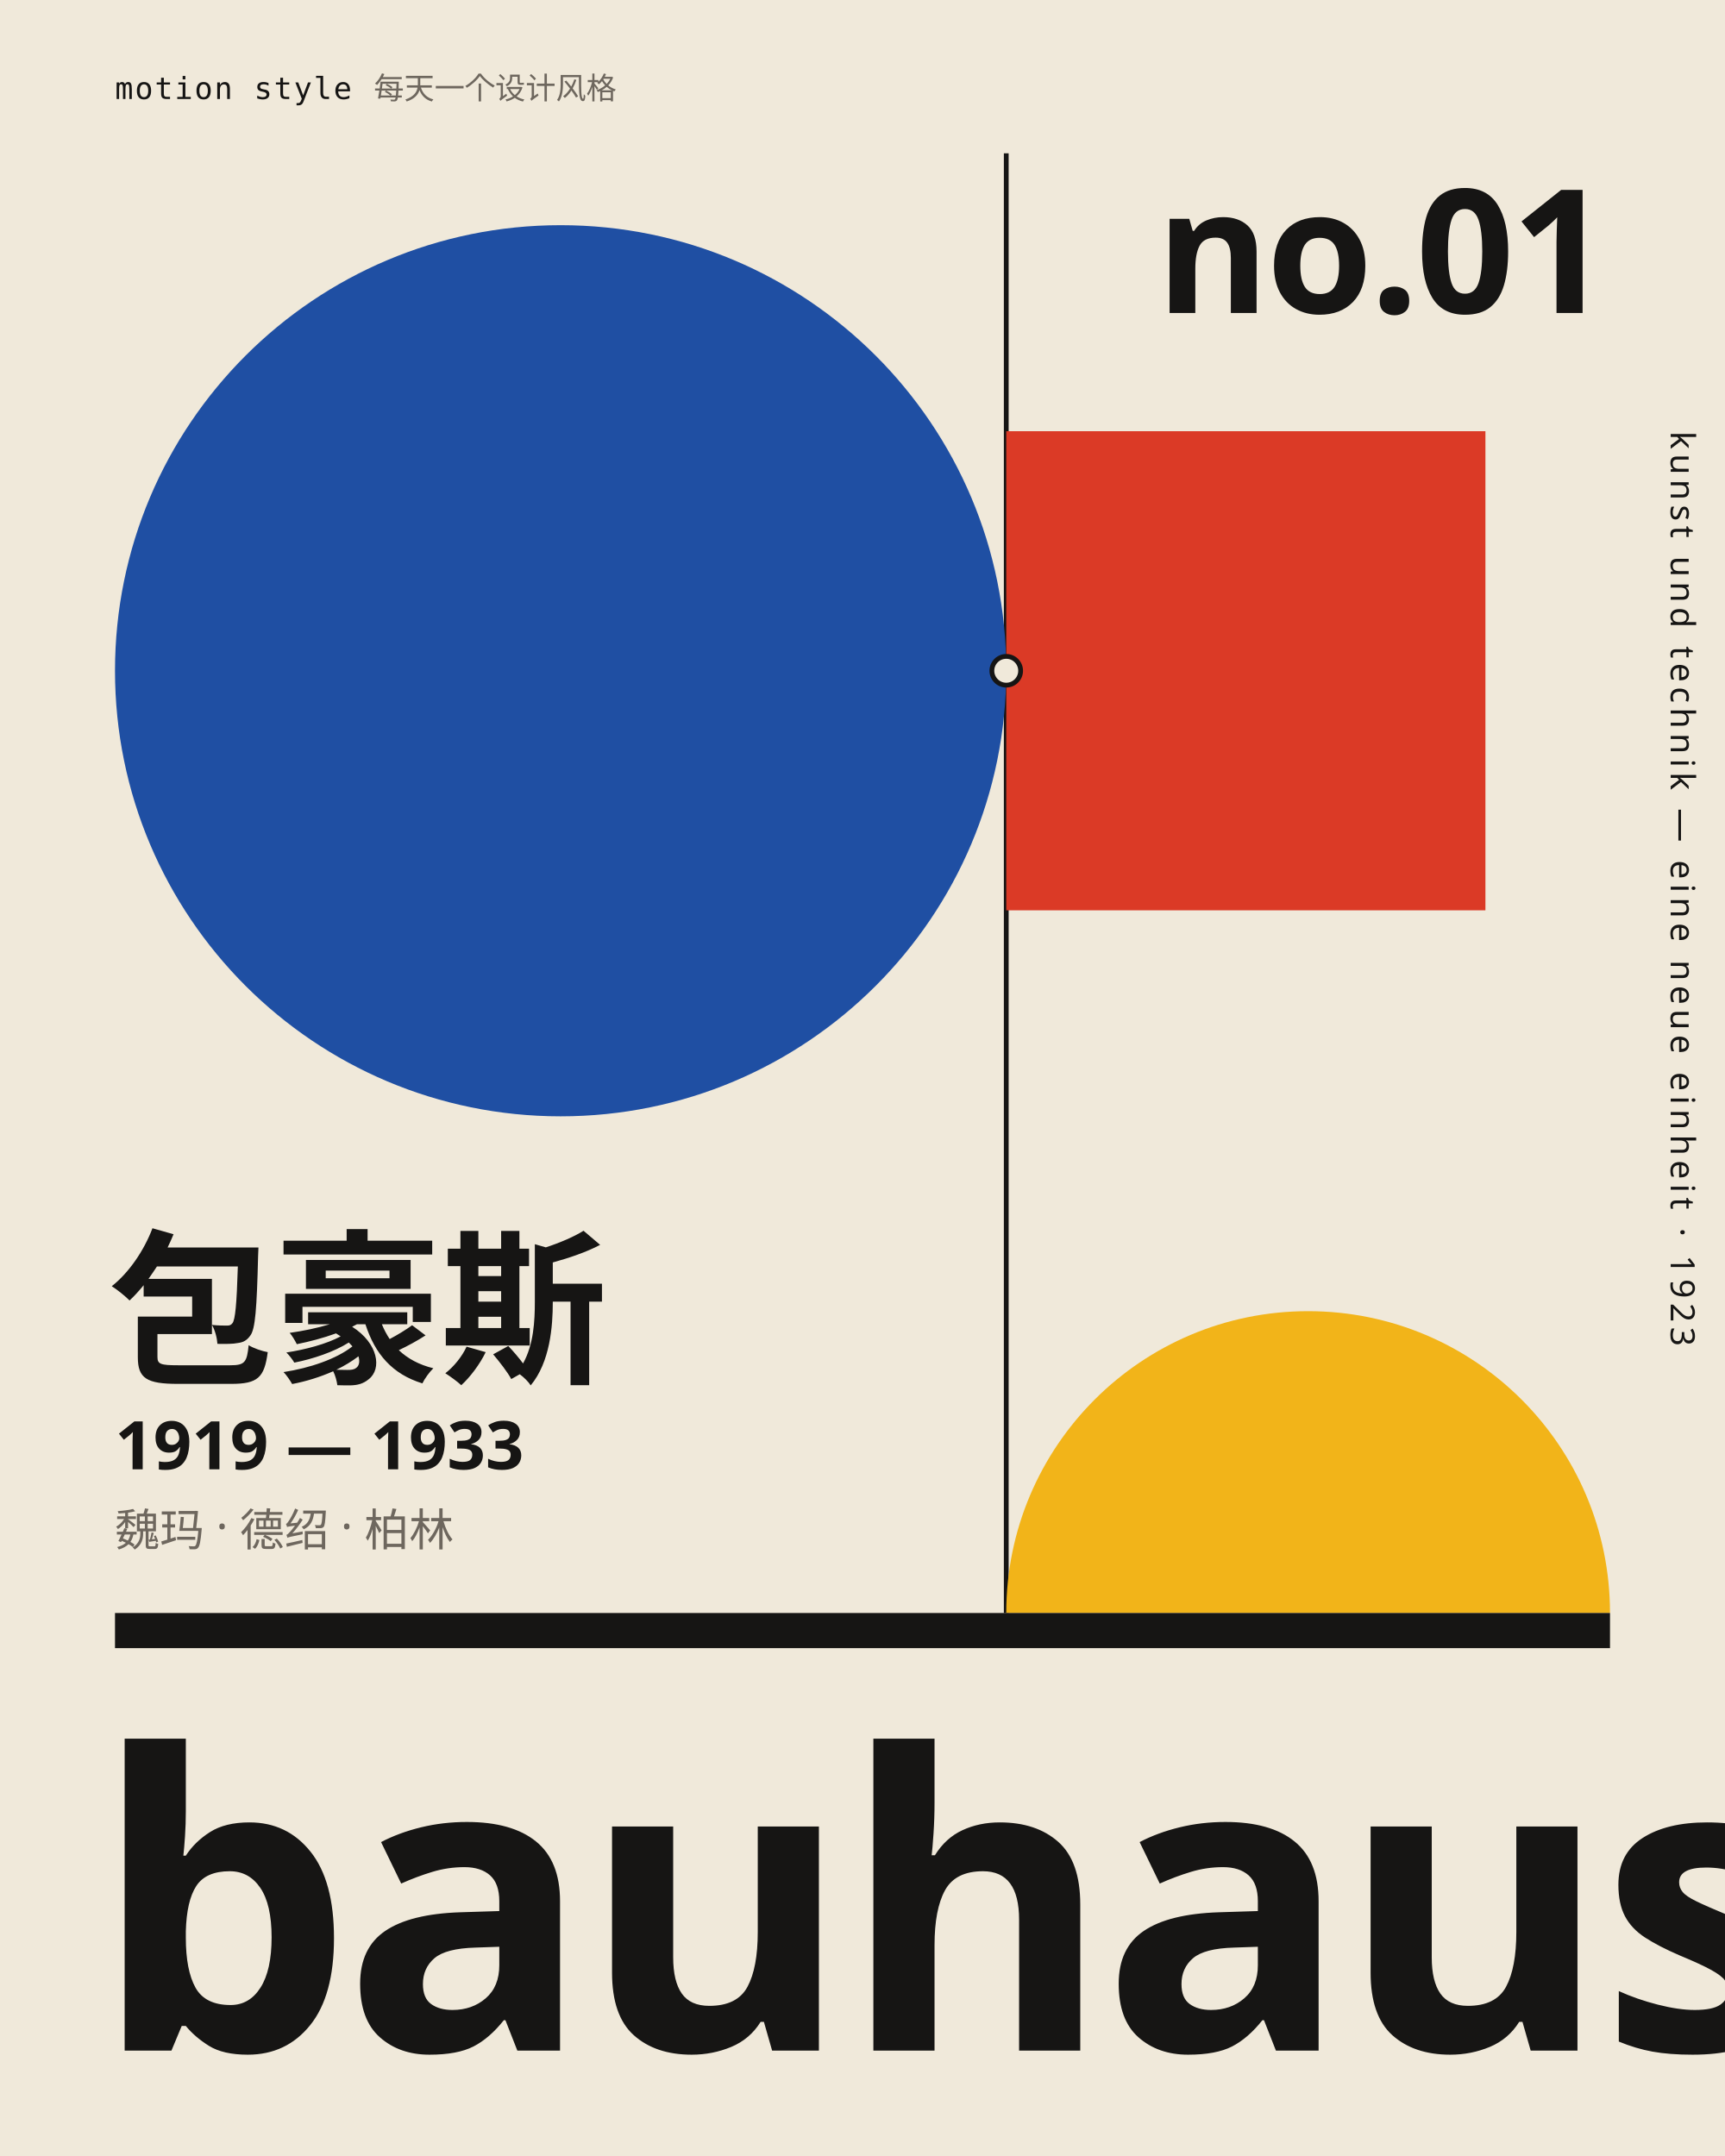
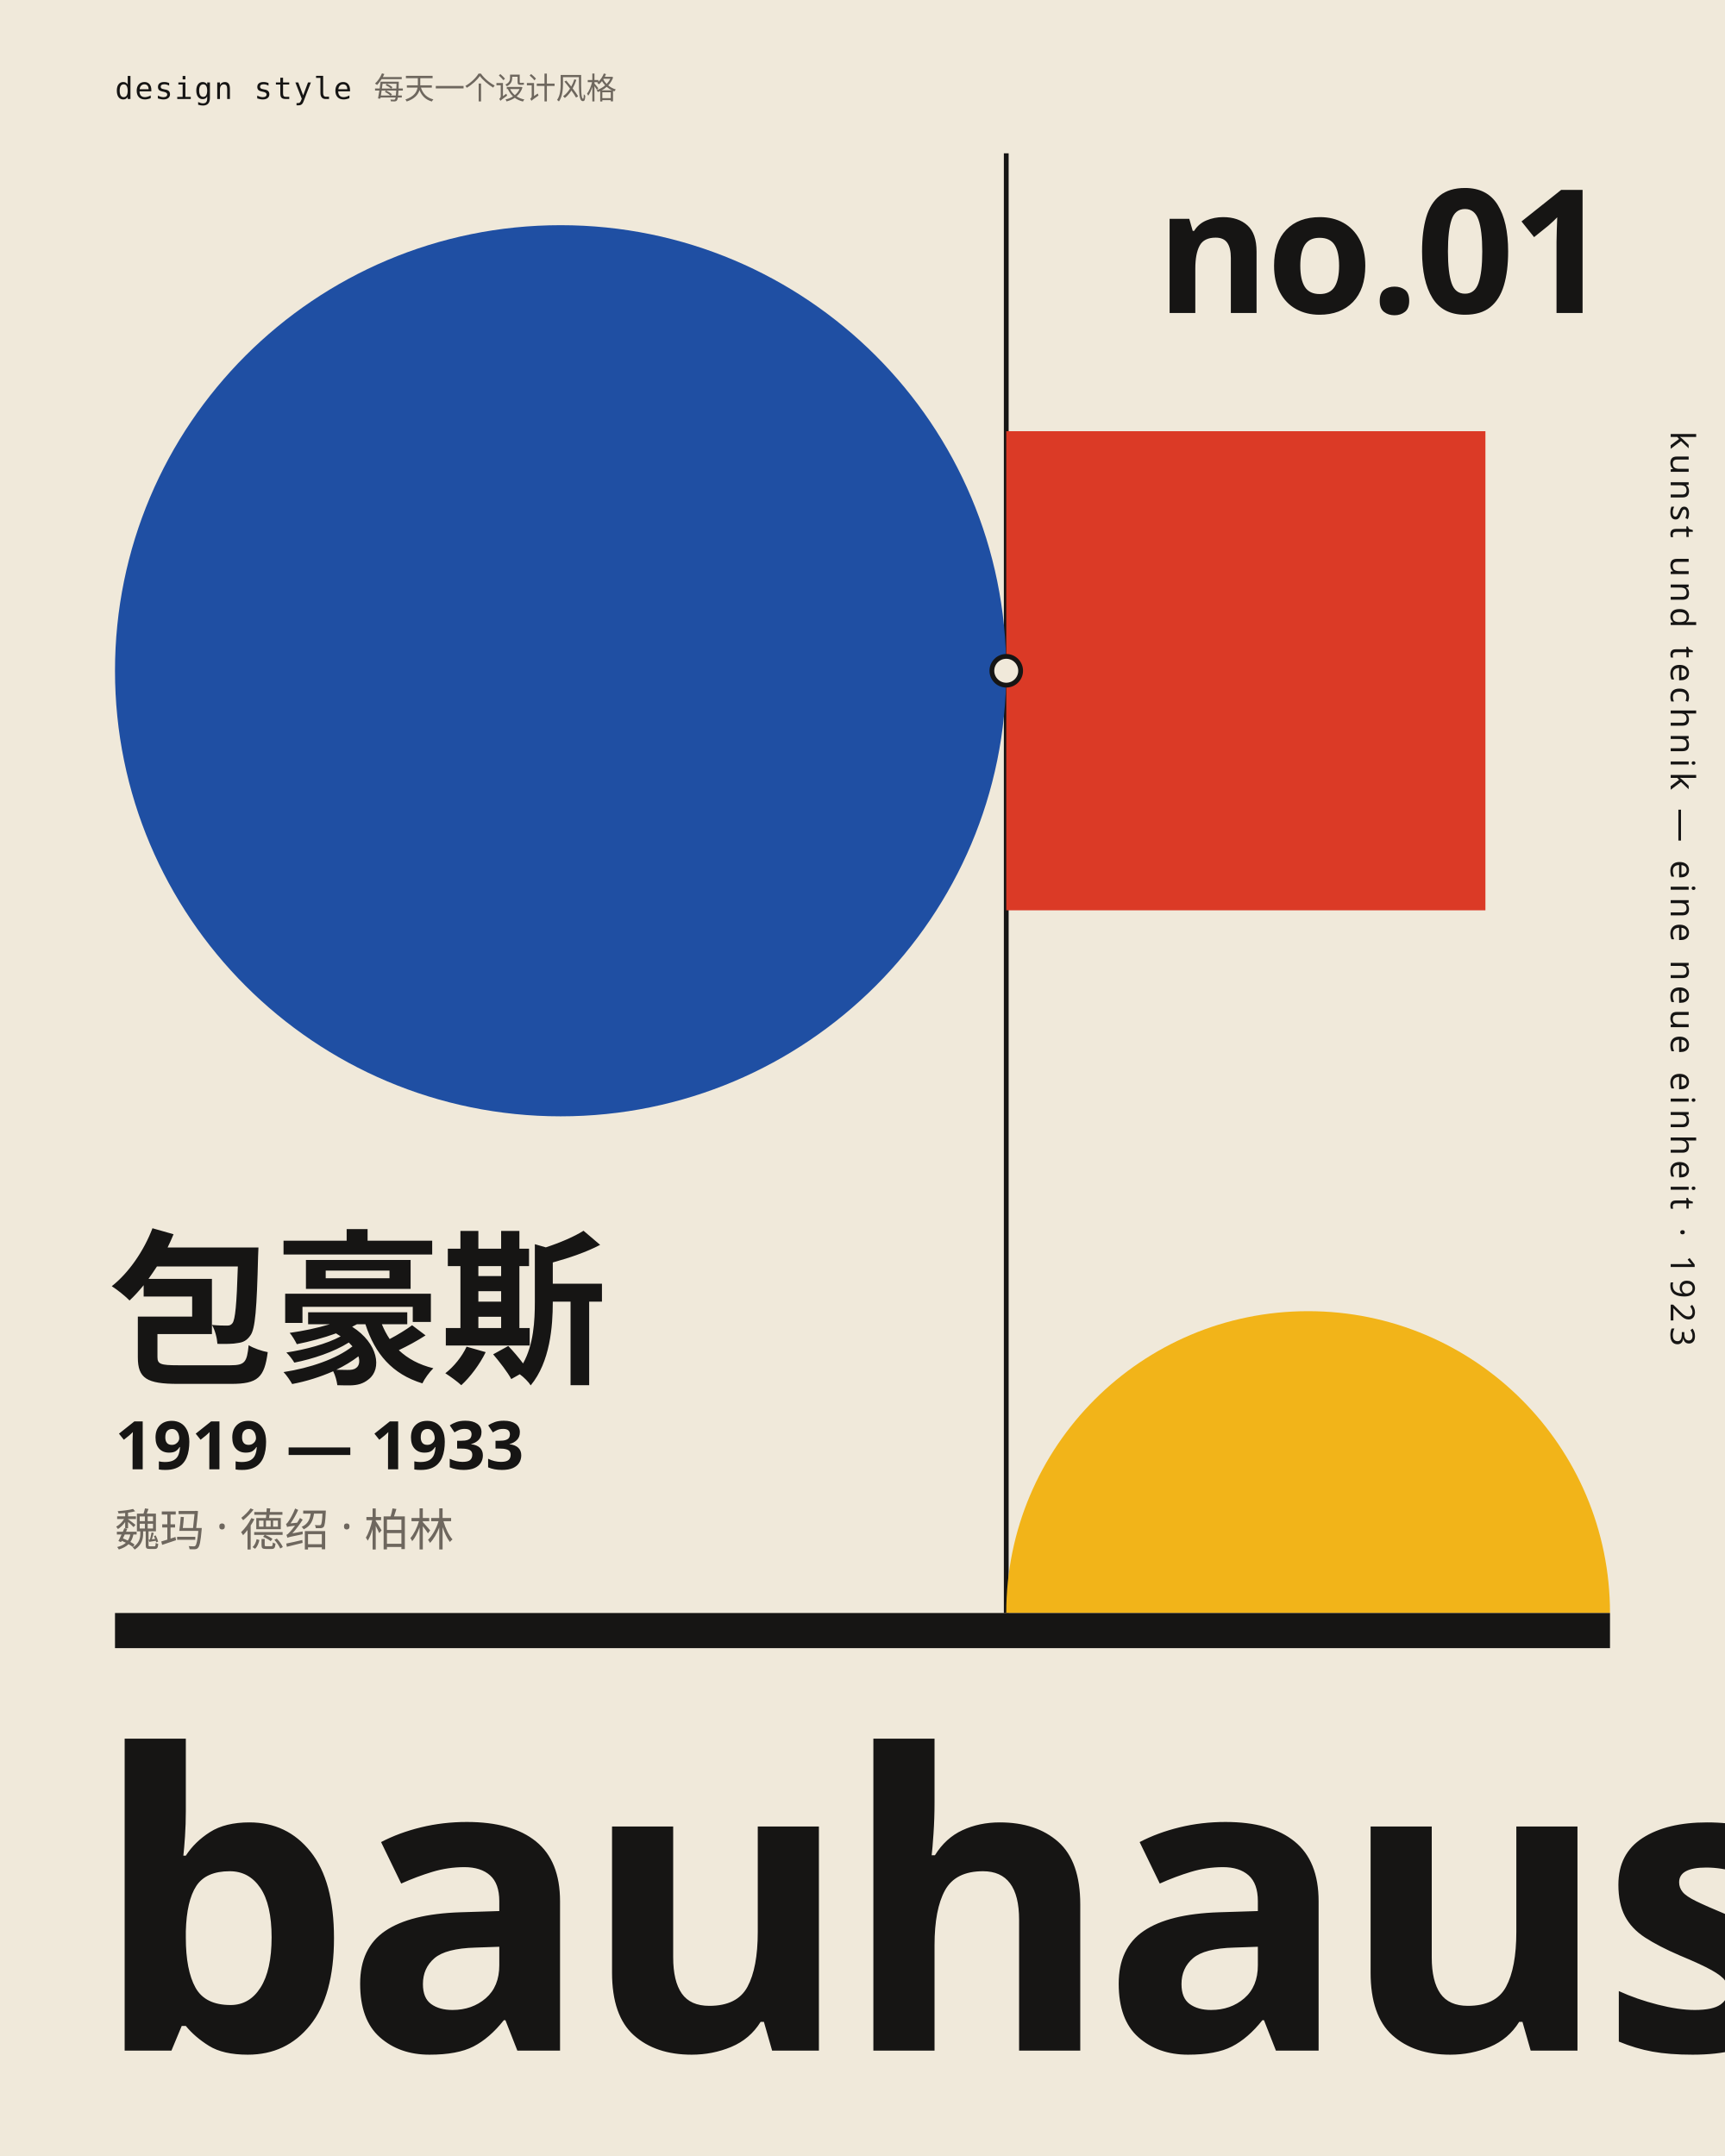
<svg xmlns="http://www.w3.org/2000/svg" width="1080" height="1350" viewBox="0 0 1080 1350">
  <defs>
    <style>
      .latin { font-family: 'Jost', 'Futura', 'Century Gothic', sans-serif; }
      .cjk { font-family: 'Noto Sans SC', 'PingFang SC', 'Microsoft YaHei', sans-serif; }
      .mono { font-family: 'JetBrains Mono', 'SFMono-Regular', Menlo, monospace; }
    </style>
  </defs>
  <rect width="1080" height="1350" fill="#F0E9DA" />
-   <text class="mono" x="72" y="62" font-size="19" font-weight="500" fill="#161514" letter-spacing="1">motion style</text>
+   <text class="mono" x="72" y="62" font-size="19" font-weight="500" fill="#161514" letter-spacing="1">design style</text>
  <text class="cjk" x="234" y="62" font-size="19" font-weight="500" fill="#6E675E">每天一个设计风格</text>
  <line x1="630" y1="96" x2="630" y2="1010" stroke="#161514" stroke-width="3" />
  <circle cx="351" cy="420" r="279" fill="#1F4FA3" />
  <rect x="630" y="270" width="300" height="300" fill="#DB3A26" />
  <circle cx="630" cy="420" r="9" fill="#F0E9DA" stroke="#161514" stroke-width="3" />
  <text class="latin" x="1008" y="196" text-anchor="end" font-size="108" font-weight="700" fill="#161514" letter-spacing="-2">no.01</text>
  <path d="M630 1010 A189 189 0 0 1 1008 1010 Z" fill="#F2B419" />
  <rect x="72" y="1010" width="936" height="22" fill="#161514" />
  <text class="cjk" x="68" y="858" font-size="104" font-weight="900" fill="#161514">包豪斯</text>
  <text class="latin" x="72" y="920" font-size="42" font-weight="600" fill="#161514">1919 — 1933</text>
  <text class="cjk" x="72" y="968" font-size="28" font-weight="500" fill="#6E675E">魏玛 · 德绍 · 柏林</text>
  <text class="latin" transform="translate(1046 270) rotate(90)" font-size="21" font-weight="500" fill="#161514" letter-spacing="3">kunst und technik — eine neue einheit · 1923</text>
  <text class="latin" x="58" y="1284" font-size="257" font-weight="700" fill="#161514" letter-spacing="-6">bauhaus</text>
</svg>
